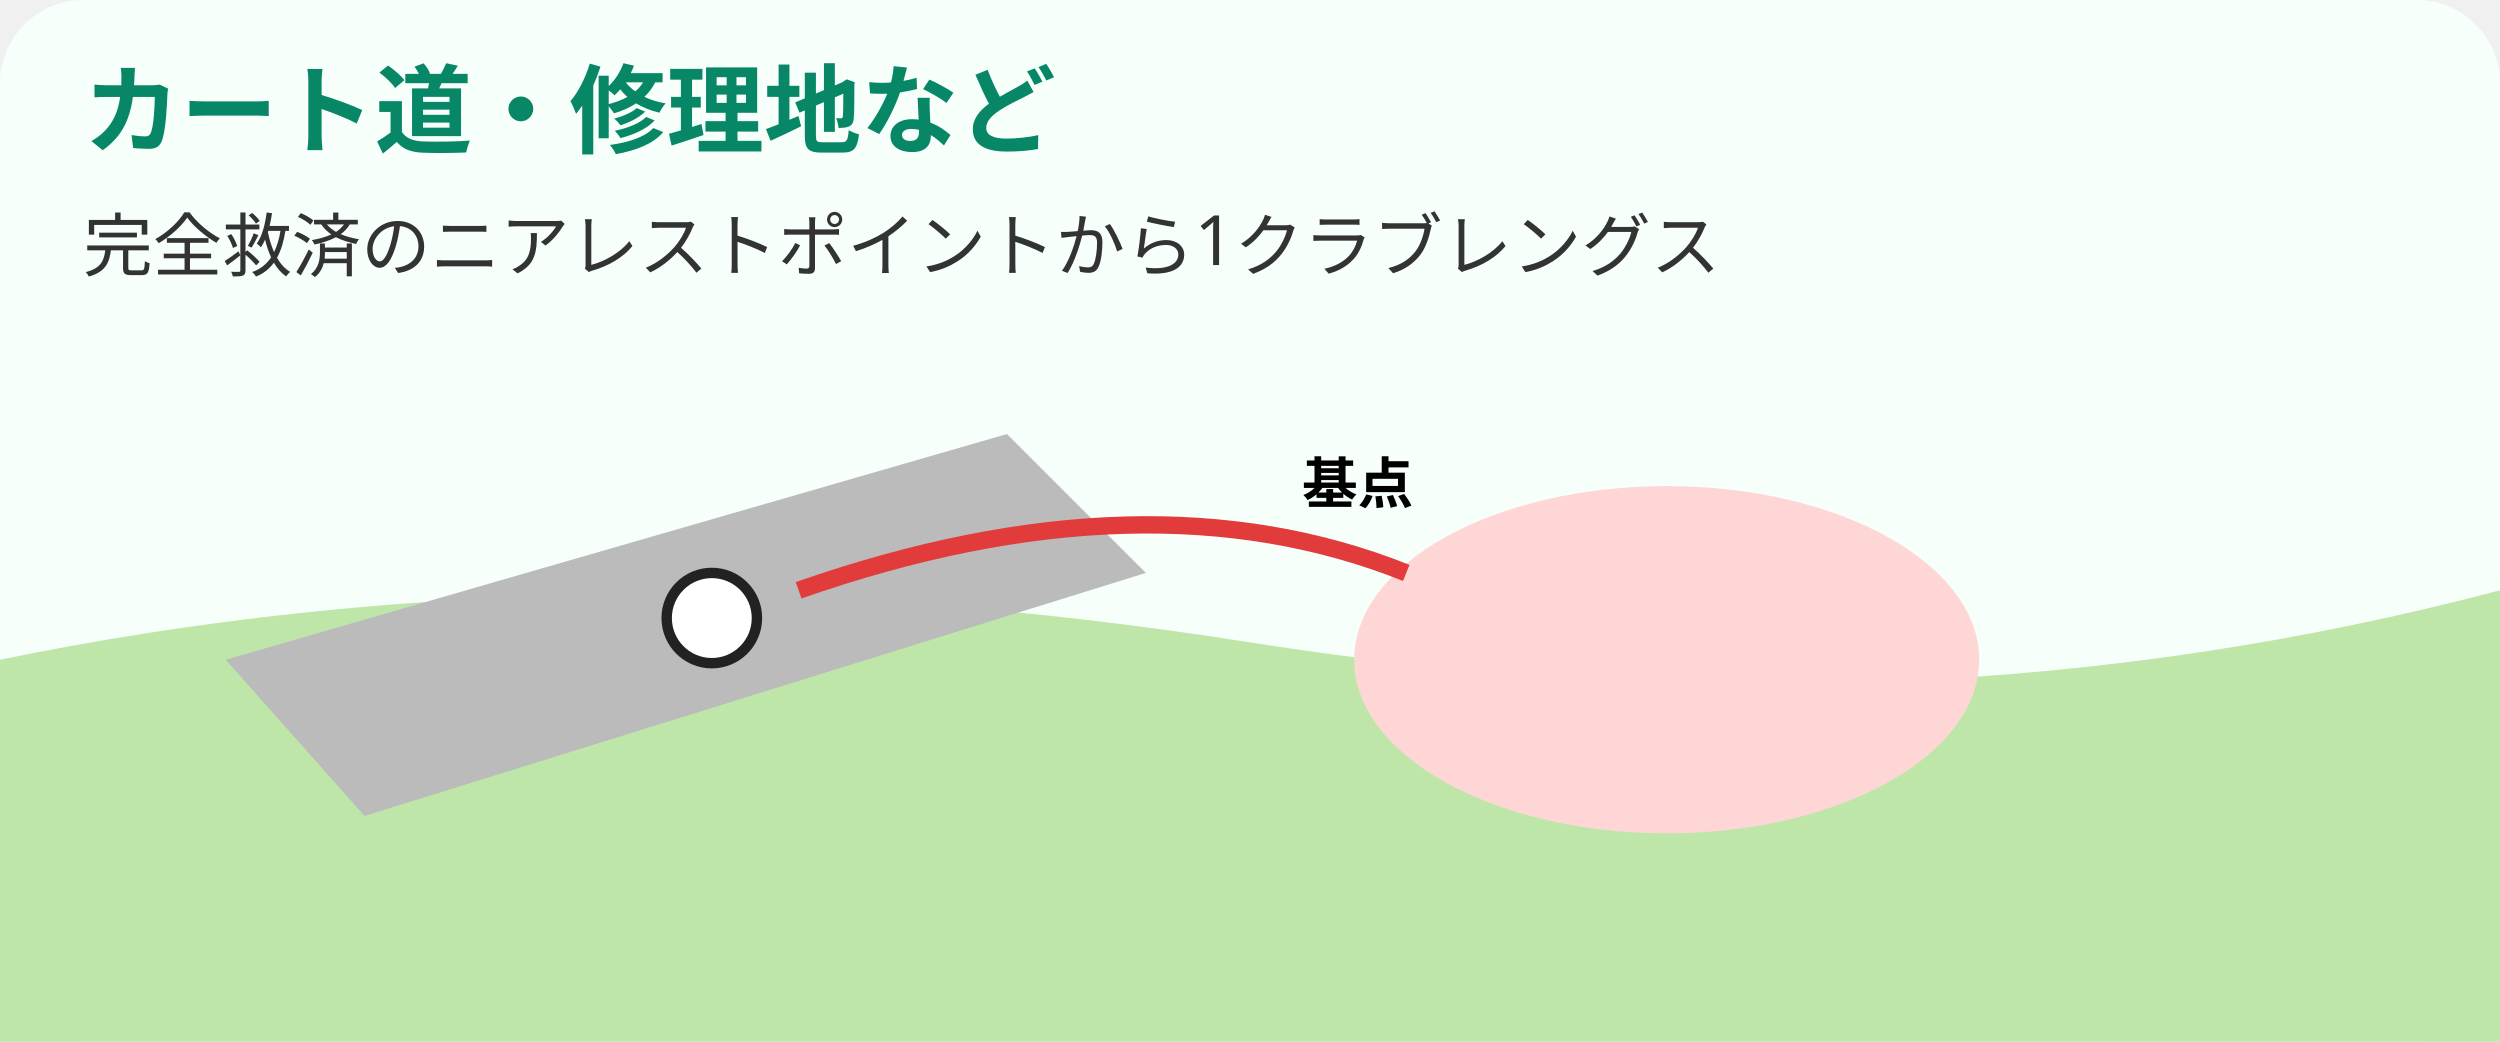
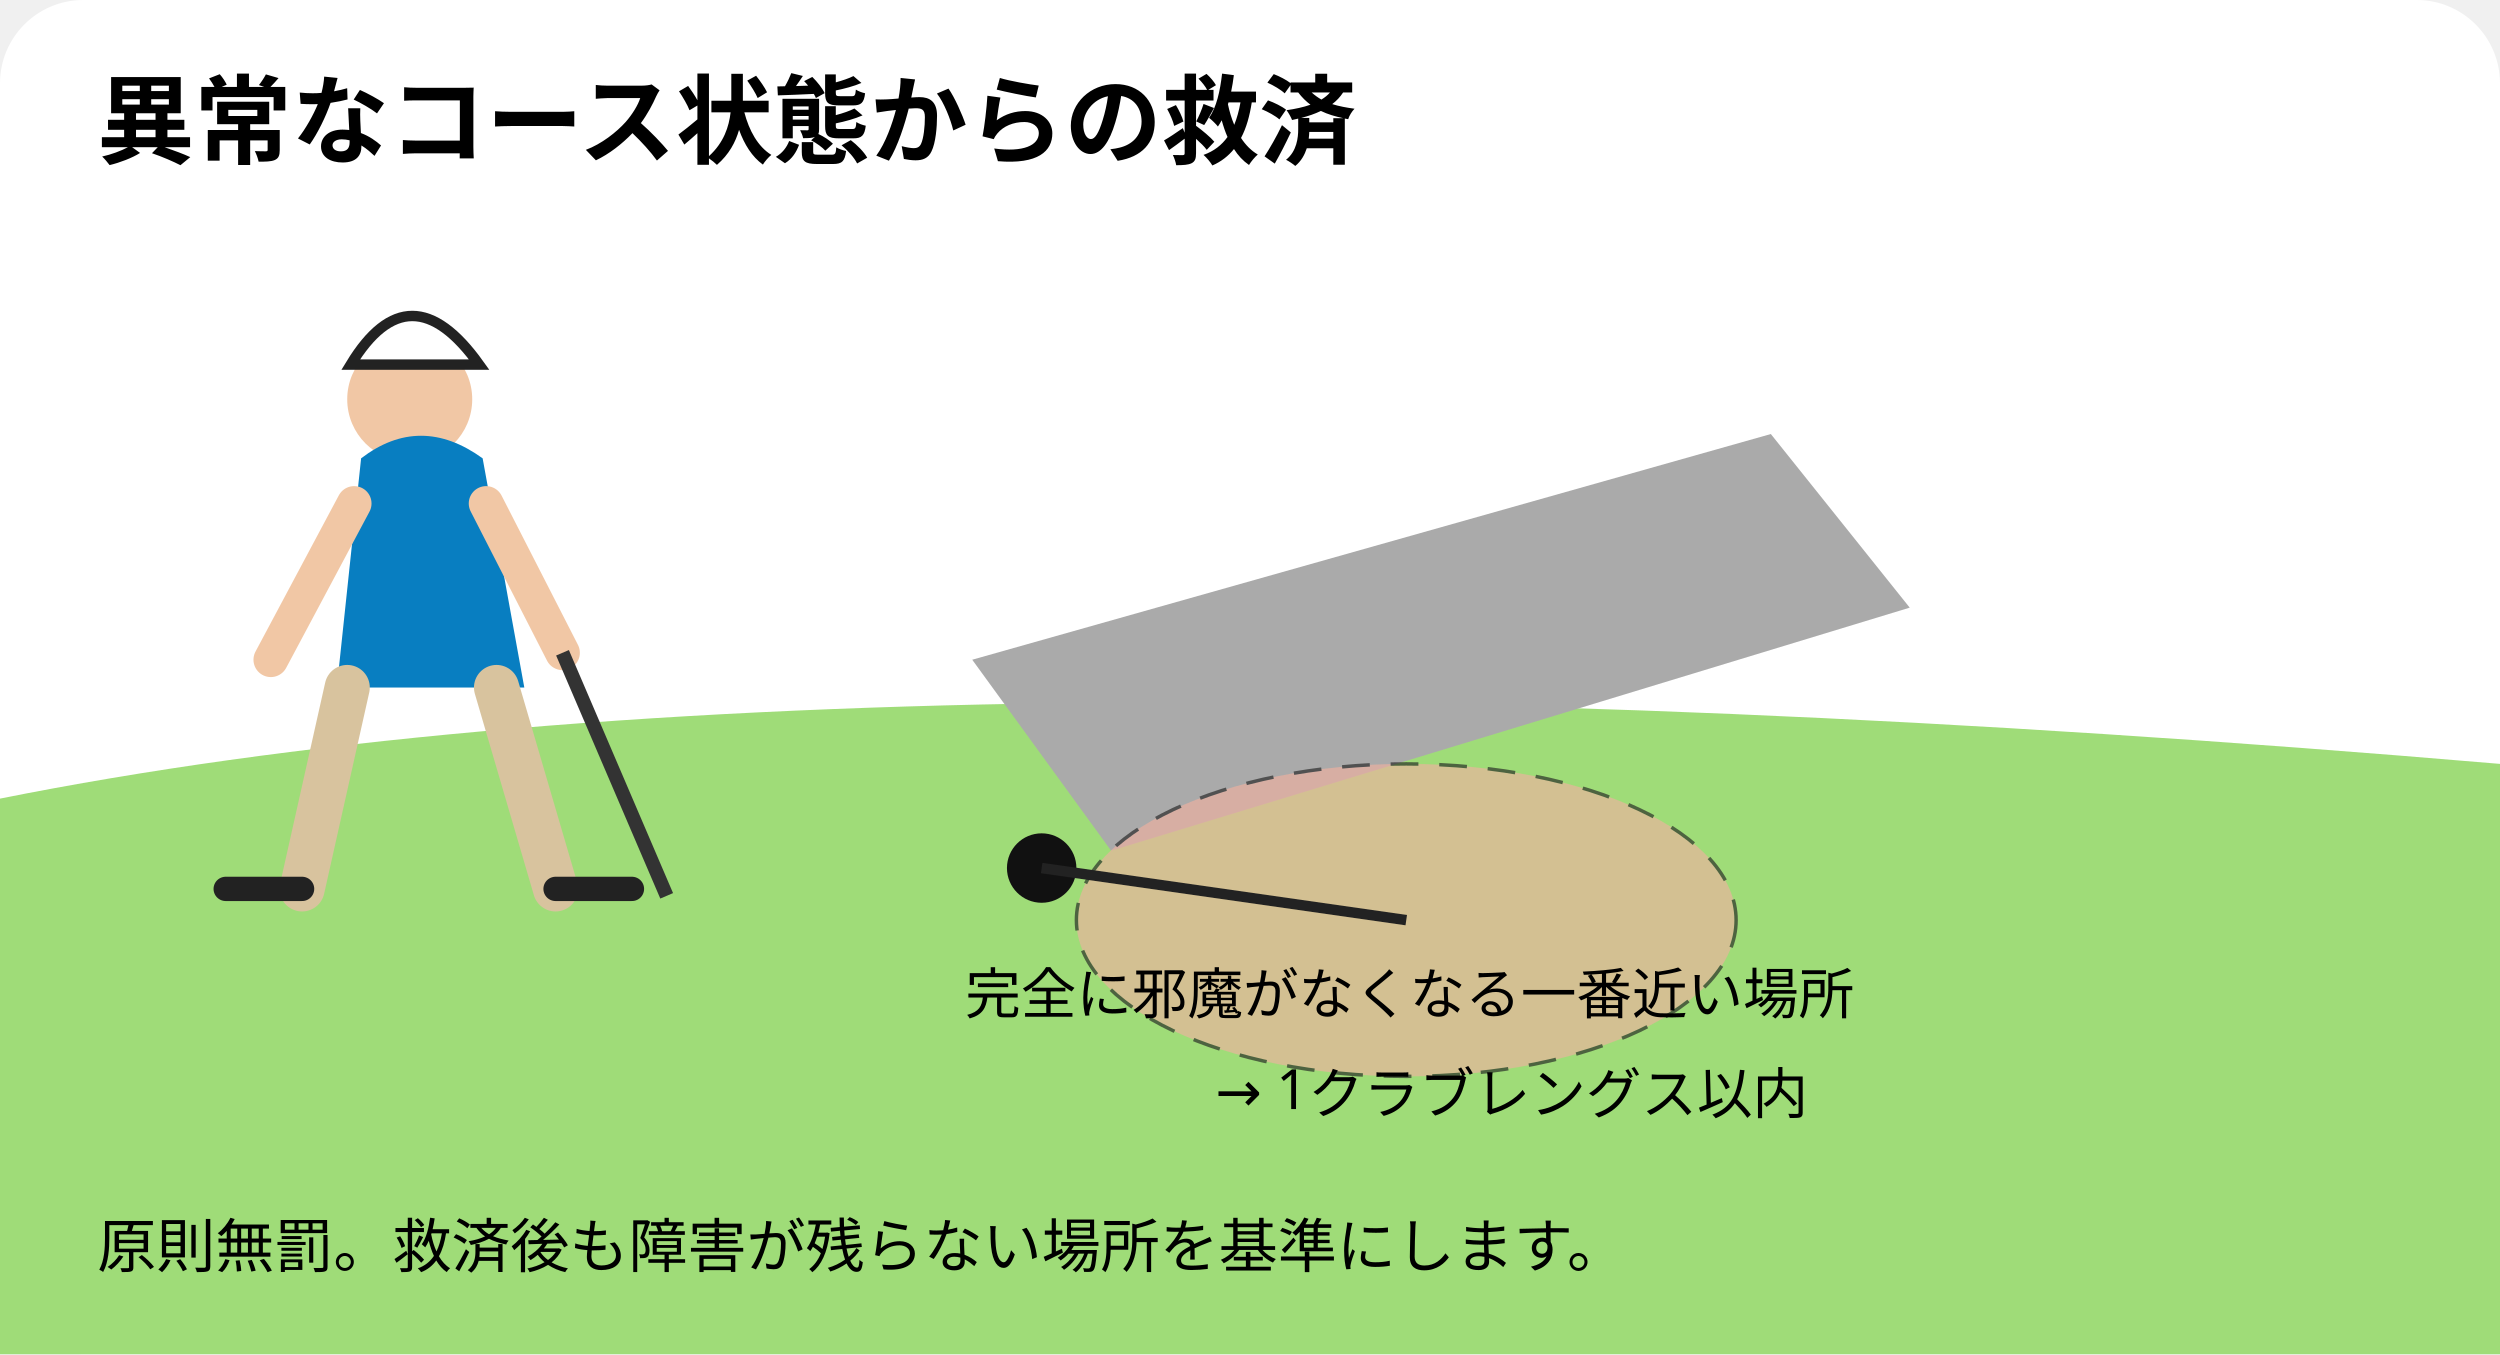
- <svg xmlns="http://www.w3.org/2000/svg" viewBox="0 0 720 300">
-   <rect width="720" height="300" rx="24" fill="#f7fffb" />
-   <path d="M0 190 Q170 155 360 185 T720 170V300H0Z" fill="#bfe6a9" />
-   <path d="M65 190L290 125L330 165L105 235Z" fill="#bbb" />
-   <circle cx="205" cy="178" r="13" fill="white" stroke="#222" stroke-width="3" />
-   <circle cx="410" cy="170" r="7" fill="#078765" />
-   <ellipse cx="480" cy="190" rx="90" ry="50" fill="#ffd6d6" />
-   <path d="M230 170 Q330 135 405 165" fill="none" stroke="#e23b3b" stroke-width="5" />
-   <text x="24" y="42" font-family="sans-serif" font-size="28" font-weight="700" fill="#078765">カート道・修理地など</text>
-   <text x="24" y="78" font-family="sans-serif" font-size="20" fill="#333">完全救済のニアレストポイントから1クラブレングス</text>
-   <text x="375" y="145" font-family="sans-serif" font-size="16" font-weight="700">基点</text>
+ <svg xmlns="http://www.w3.org/2000/svg" viewBox="0 0 720 390">
+   <rect width="720" height="390" rx="24" fill="#fff" />
+   <text x="28" y="45" font-family="sans-serif" font-size="28" font-weight="700">異常なコース状態からの救済</text>
+   <path d="M0 230Q250 180 720 220V390H0Z" fill="#9fdc78" />
+   <path d="M280 190L510 125L550 175L320 245Z" fill="#aaa" />
+   <g aria-label="golfer">
+     <circle cx="118" cy="115" r="18" fill="#f1c7a5" />
+     <path d="M101 105q17-28 37 0z" fill="#fff" stroke="#222" stroke-width="3" />
+     <path d="M104 132q17-13 35 0l12 66h-54z" fill="#087ec1" />
+     <path d="M100 198l-13 58M143 198l17 58" stroke="#d8c39e" stroke-width="13" stroke-linecap="round" />
+     <path d="M87 256h-22M160 256h22" stroke="#222" stroke-width="7" stroke-linecap="round" />
+     <path d="M102 145l-24 45M140 145l22 43" stroke="#f1c7a5" stroke-width="10" stroke-linecap="round" />
+     <path d="M162 188l30 70" stroke="#333" stroke-width="4" />
+   </g>
+   <circle cx="300" cy="250" r="10" fill="#111" />
+   <ellipse cx="405" cy="265" rx="95" ry="45" fill="#efb09f" opacity=".65" stroke="#222" stroke-dasharray="8 6" />
+   <path d="M300 250L405 265" stroke="#222" stroke-width="3" />
+   <text x="278" y="292" font-family="sans-serif" font-size="16">完全に邪魔がなくなる一番近い場所</text>
+   <text x="350" y="320" font-family="sans-serif" font-size="16">→ 1クラブレングス以内</text>
+   <text x="28" y="365" font-family="sans-serif" font-size="17">原則無罰。救済後も障害が残らない場所を基準にします。</text>
</svg>
